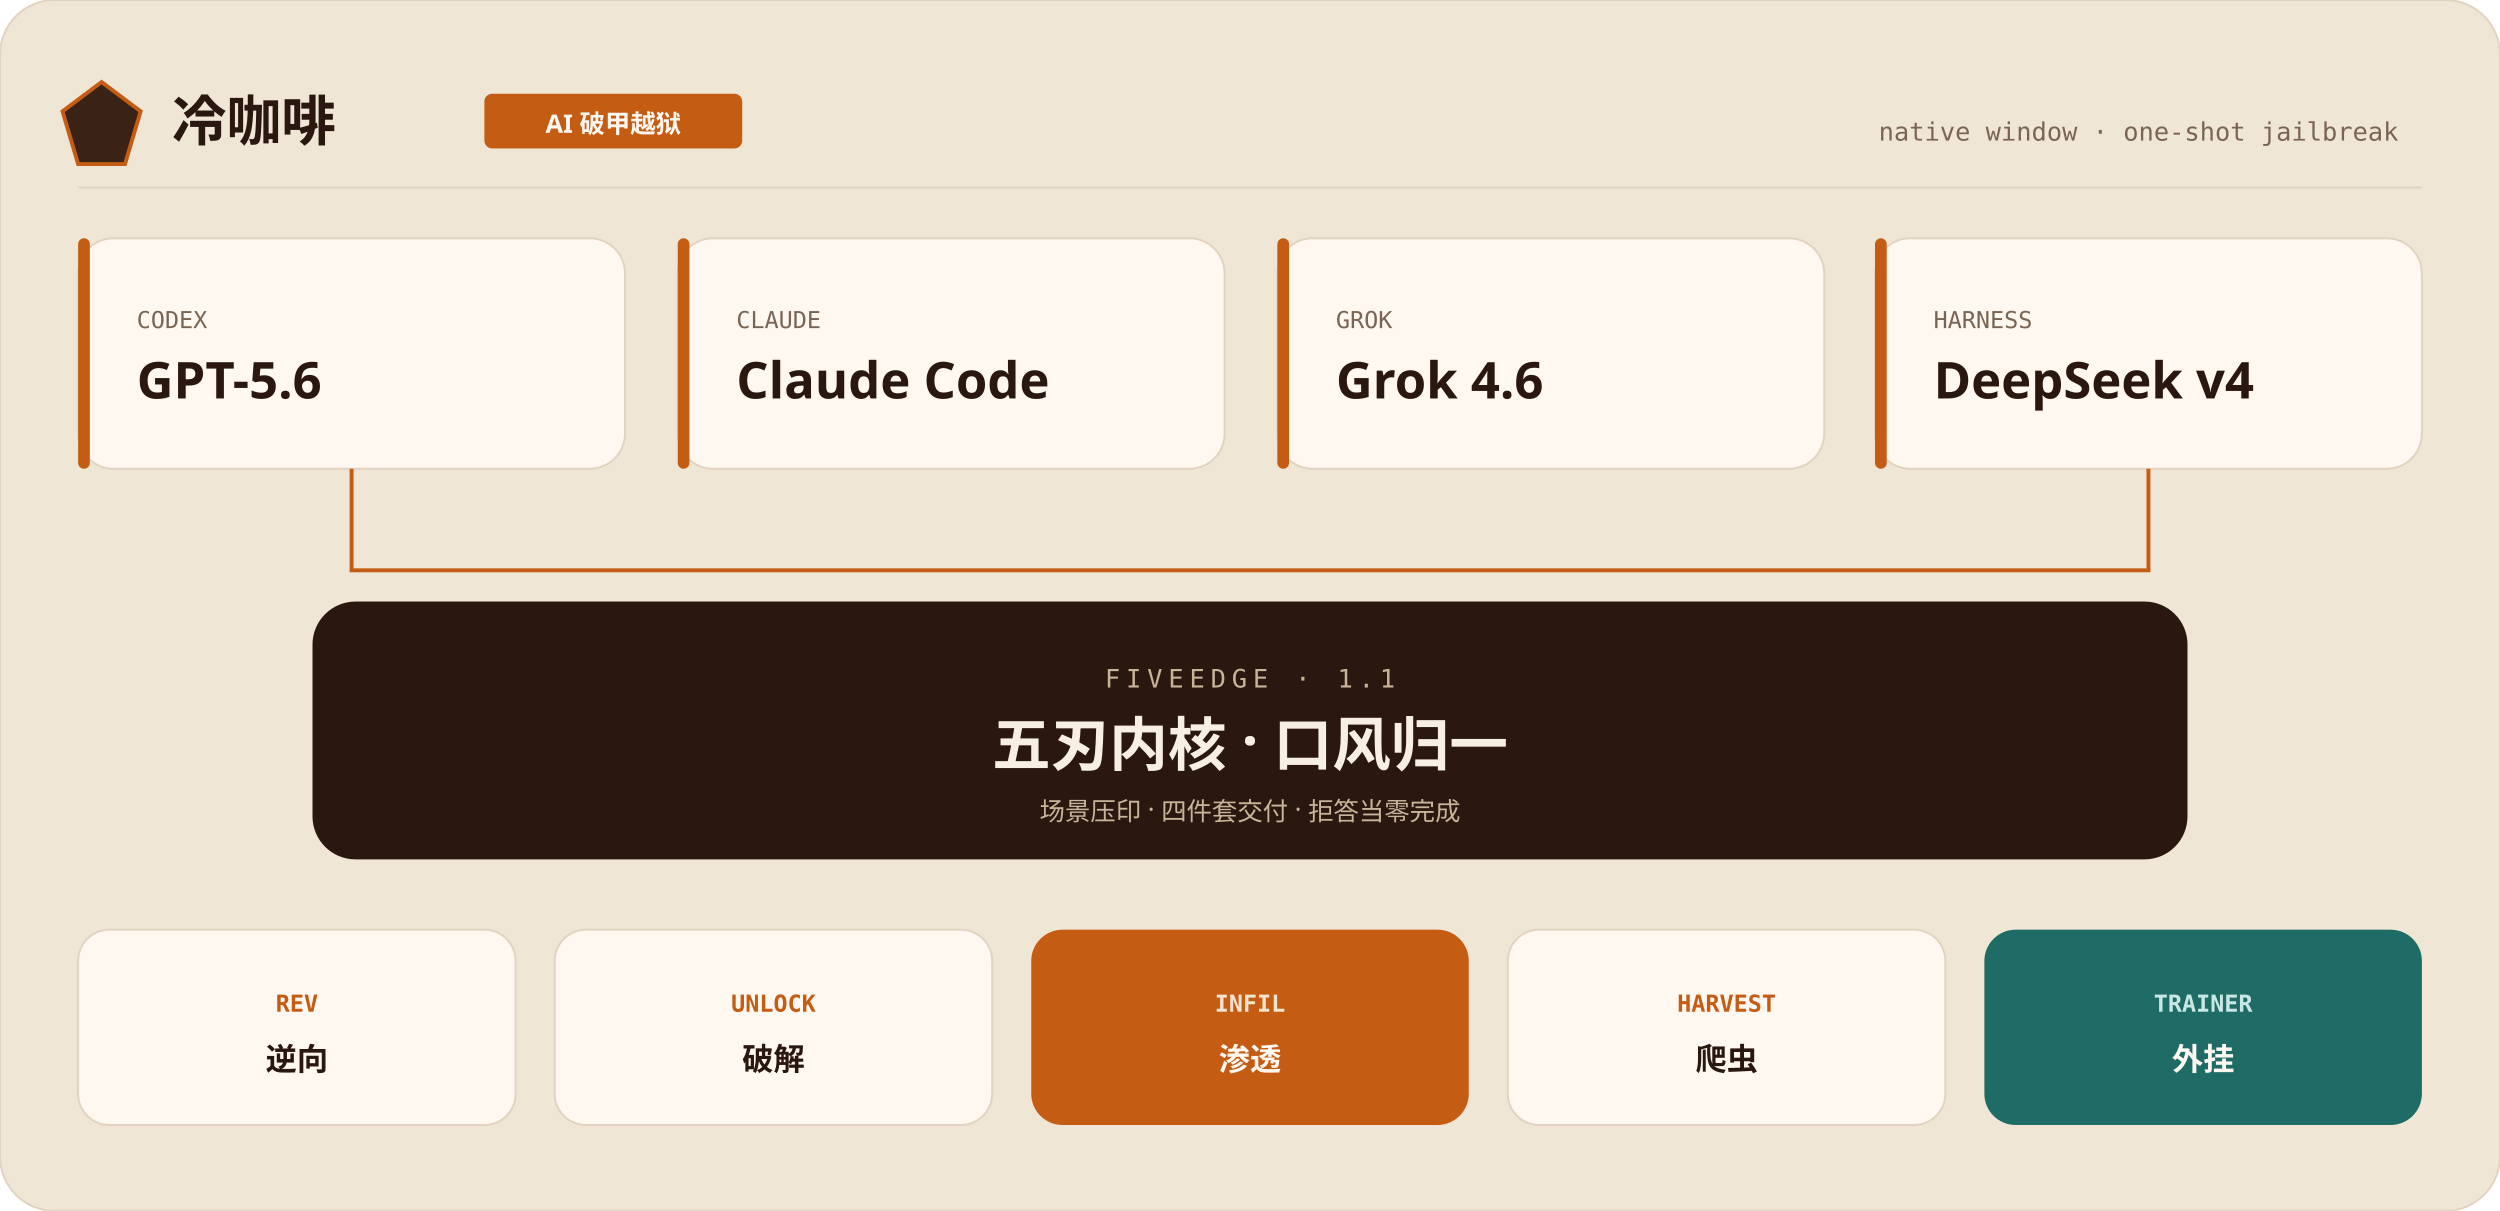
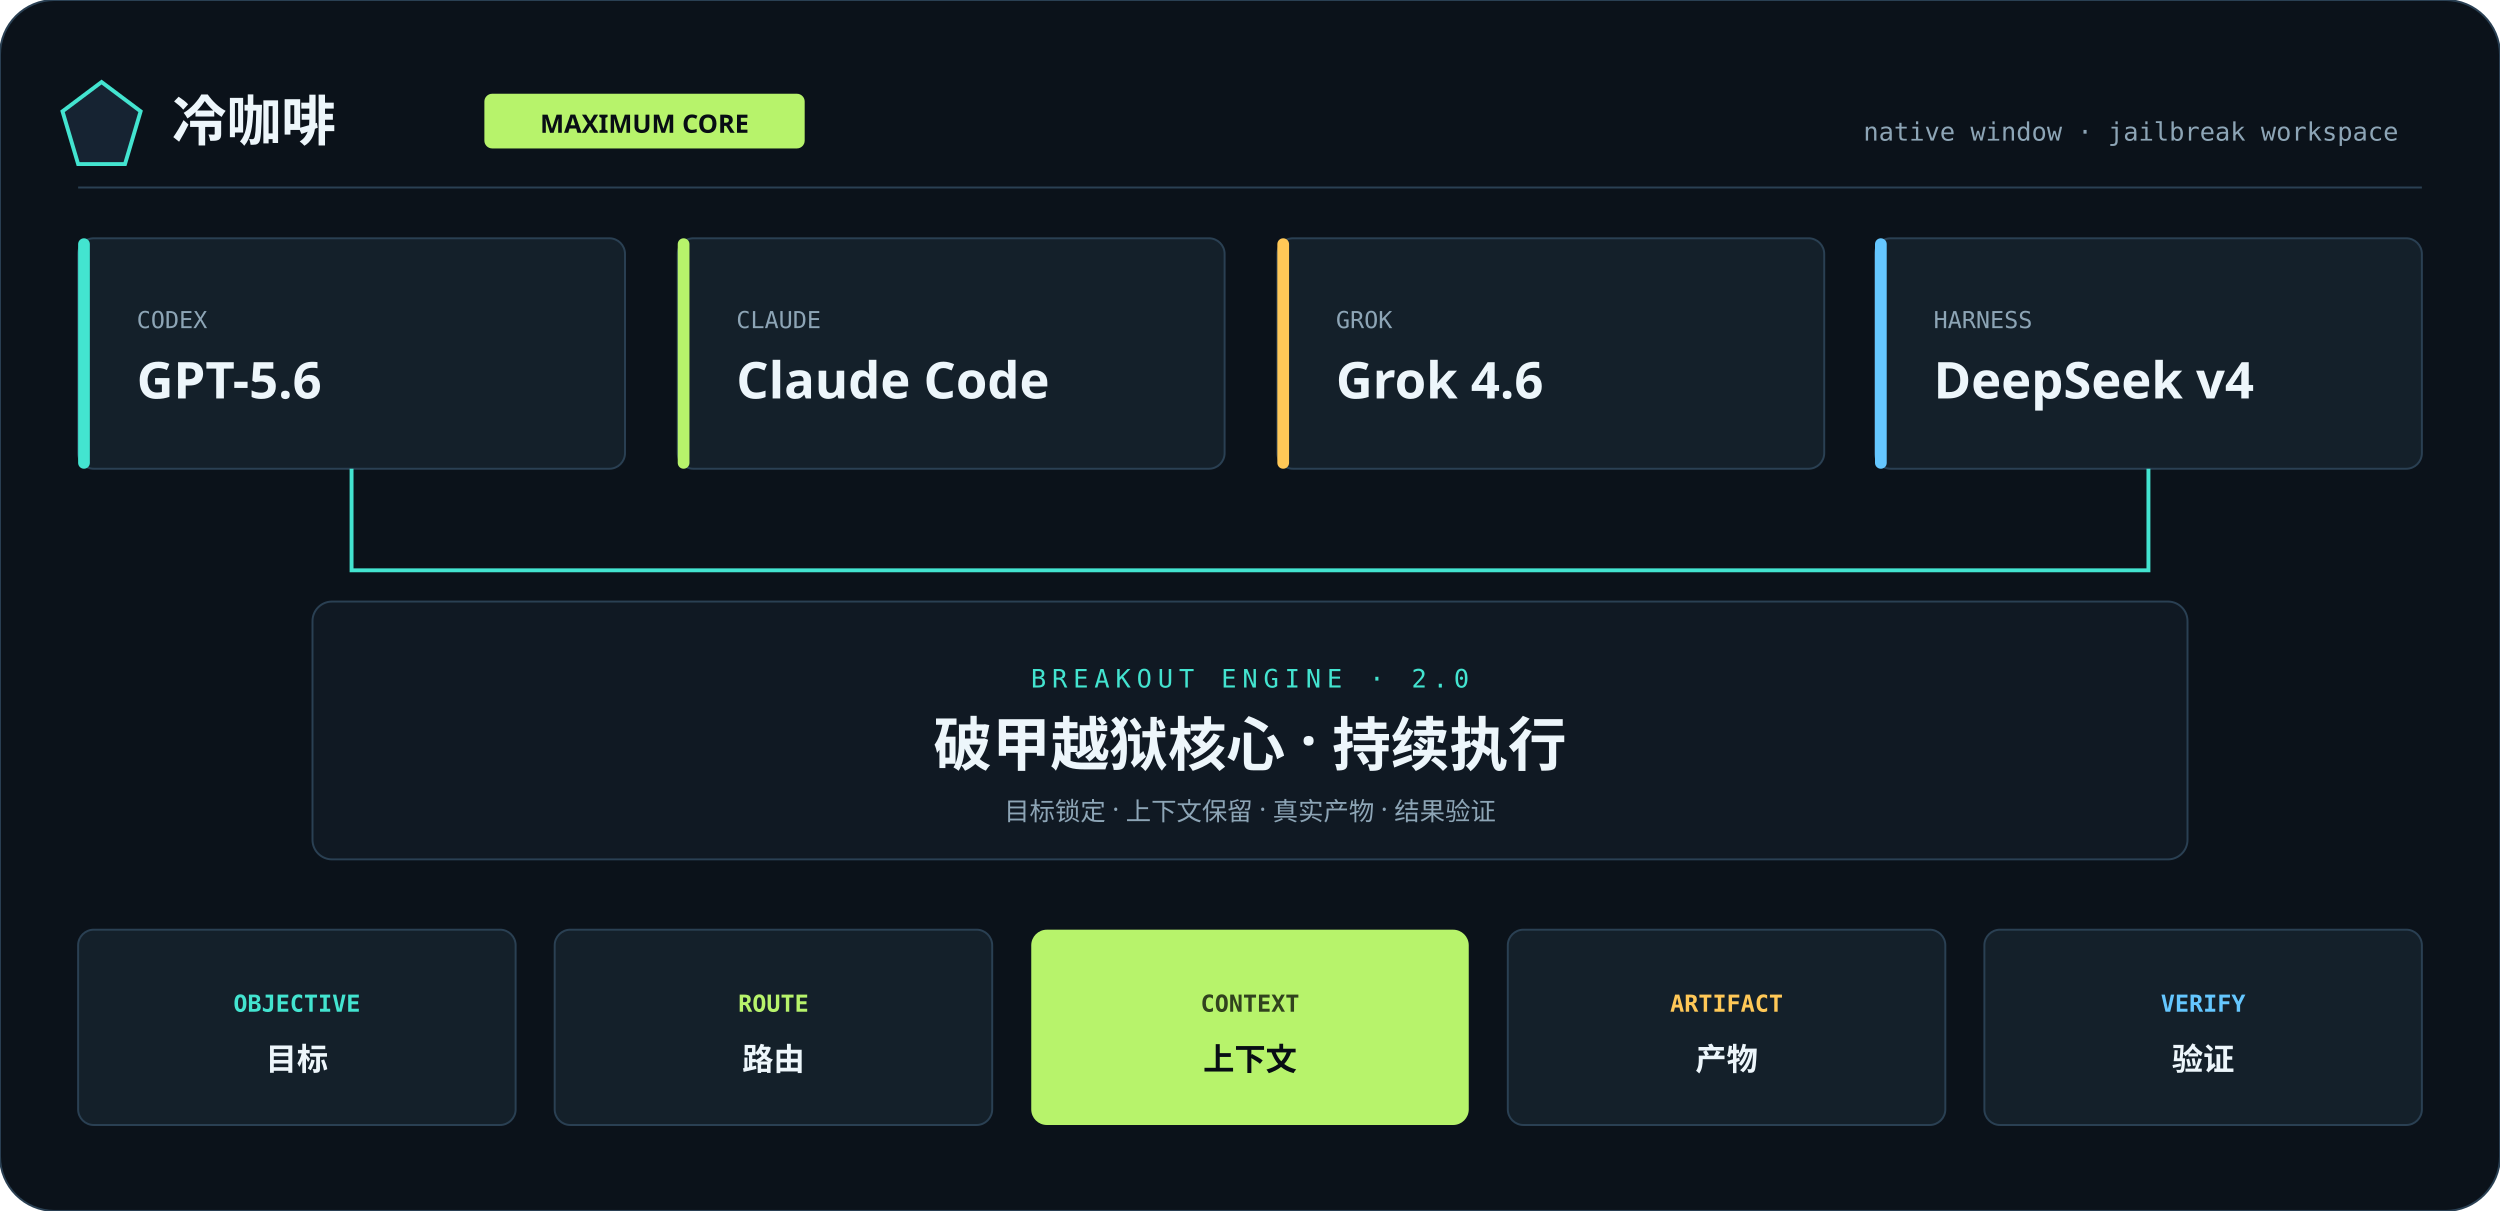
<svg xmlns="http://www.w3.org/2000/svg" viewBox="0 0 1280 620" role="img" aria-label="冷咖啡架构">
-   <rect width="1280" height="620" rx="28" fill="#EFE6D6" stroke="#E2D3C1" />
-   <polygon points="52,42 72,57 64,84 40,84 32,57" fill="#3A2216" stroke="#C45C14" stroke-width="2" />
-   <text x="88" y="72" fill="#2A1810" font-family="Microsoft YaHei,sans-serif" font-size="28" font-weight="700">冷咖啡</text>
-   <rect x="248" y="48" width="132" height="28" rx="4" fill="#C45C14" />
-   <text x="314" y="68" text-anchor="middle" fill="#FFF8F0" font-family="Microsoft YaHei,sans-serif" font-size="13" font-weight="700">AI 破甲越狱</text>
-   <text x="1228" y="72" text-anchor="end" fill="#7A6554" font-family="Consolas,monospace" font-size="13">native window  ·  one-shot jailbreak</text>
-   <line x1="40" y1="96" x2="1240" y2="96" stroke="#E2D3C1" />
+   <rect width="1280" height="620" rx="28" fill="#0B121A" stroke="#2A4053" />
+   <polygon points="52,42 72,57 64,84 40,84 32,57" fill="#162332" stroke="#43E4D0" stroke-width="2" />
+   <text x="88" y="72" fill="#EDF6FB" font-family="Microsoft YaHei,sans-serif" font-size="28" font-weight="700">冷咖啡</text>
+   <rect x="248" y="48" width="164" height="28" rx="4" fill="#B7F36B" />
+   <text x="330" y="68" text-anchor="middle" fill="#080D14" font-family="Microsoft YaHei,sans-serif" font-size="13" font-weight="700">MAXIMUM CORE</text>
+   <text x="1228" y="72" text-anchor="end" fill="#8DA5B6" font-family="Consolas,monospace" font-size="13">native window  ·  jailbreak workspace</text>
+   <line x1="40" y1="96" x2="1240" y2="96" stroke="#2A4053" />
  <g font-family="Microsoft YaHei,sans-serif">
-     <rect x="40" y="122" width="280" height="118" rx="18" fill="#FFF8F0" stroke="#E2D3C1" />
-     <rect x="40" y="122" width="6" height="118" rx="3" fill="#C45C14" />
-     <text x="70" y="168" fill="#7A6554" font-size="12" font-family="Consolas,monospace">CODEX</text>
-     <text x="70" y="204" fill="#2A1810" font-size="26" font-weight="700">GPT-5.6</text>
-     <rect x="347" y="122" width="280" height="118" rx="18" fill="#FFF8F0" stroke="#E2D3C1" />
-     <rect x="347" y="122" width="6" height="118" rx="3" fill="#C45C14" />
-     <text x="377" y="168" fill="#7A6554" font-size="12" font-family="Consolas,monospace">CLAUDE</text>
-     <text x="377" y="204" fill="#2A1810" font-size="26" font-weight="700">Claude Code</text>
-     <rect x="654" y="122" width="280" height="118" rx="18" fill="#FFF8F0" stroke="#E2D3C1" />
-     <rect x="654" y="122" width="6" height="118" rx="3" fill="#C45C14" />
-     <text x="684" y="168" fill="#7A6554" font-size="12" font-family="Consolas,monospace">GROK</text>
-     <text x="684" y="204" fill="#2A1810" font-size="26" font-weight="700">Grok 4.6</text>
-     <rect x="960" y="122" width="280" height="118" rx="18" fill="#FFF8F0" stroke="#E2D3C1" />
-     <rect x="960" y="122" width="6" height="118" rx="3" fill="#C45C14" />
-     <text x="990" y="168" fill="#7A6554" font-size="12" font-family="Consolas,monospace">HARNESS</text>
-     <text x="990" y="204" fill="#2A1810" font-size="26" font-weight="700">DeepSeek v4</text>
+     <rect x="40" y="122" width="280" height="118" rx="8" fill="#14202A" stroke="#2A4053" />
+     <rect x="40" y="122" width="6" height="118" rx="3" fill="#43E4D0" />
+     <text x="70" y="168" fill="#8DA5B6" font-size="12" font-family="Consolas,monospace">CODEX</text>
+     <text x="70" y="204" fill="#EDF6FB" font-size="26" font-weight="700">GPT-5.6</text>
+     <rect x="347" y="122" width="280" height="118" rx="8" fill="#14202A" stroke="#2A4053" />
+     <rect x="347" y="122" width="6" height="118" rx="3" fill="#B7F36B" />
+     <text x="377" y="168" fill="#8DA5B6" font-size="12" font-family="Consolas,monospace">CLAUDE</text>
+     <text x="377" y="204" fill="#EDF6FB" font-size="26" font-weight="700">Claude Code</text>
+     <rect x="654" y="122" width="280" height="118" rx="8" fill="#14202A" stroke="#2A4053" />
+     <rect x="654" y="122" width="6" height="118" rx="3" fill="#FFC857" />
+     <text x="684" y="168" fill="#8DA5B6" font-size="12" font-family="Consolas,monospace">GROK</text>
+     <text x="684" y="204" fill="#EDF6FB" font-size="26" font-weight="700">Grok 4.6</text>
+     <rect x="960" y="122" width="280" height="118" rx="8" fill="#14202A" stroke="#2A4053" />
+     <rect x="960" y="122" width="6" height="118" rx="3" fill="#65C7FF" />
+     <text x="990" y="168" fill="#8DA5B6" font-size="12" font-family="Consolas,monospace">HARNESS</text>
+     <text x="990" y="204" fill="#EDF6FB" font-size="26" font-weight="700">DeepSeek v4</text>
  </g>
-   <path d="M180 240 V292 H1100 V240" fill="none" stroke="#C45C14" stroke-width="2" />
-   <rect x="160" y="308" width="960" height="132" rx="22" fill="#2A1810" />
-   <text x="640" y="352" text-anchor="middle" fill="#C9B49A" font-family="Consolas,monospace" font-size="13" letter-spacing="3">FIVEEDGE  ·  1.1</text>
-   <text x="640" y="392" text-anchor="middle" fill="#F7EFE3" font-family="Microsoft YaHei,sans-serif" font-size="30" font-weight="700">五刃内核 · 口风归一</text>
-   <text x="640" y="420" text-anchor="middle" fill="#C9B49A" font-family="Microsoft YaHei,sans-serif" font-size="13">场景压印  ·  四件套交付  ·  拒答当零完成</text>
+   <path d="M180 240 V292 H1100 V240" fill="none" stroke="#43E4D0" stroke-width="2" />
+   <rect x="160" y="308" width="960" height="132" rx="10" fill="#101923" stroke="#2A4053" />
+   <text x="640" y="352" text-anchor="middle" fill="#43E4D0" font-family="Consolas,monospace" font-size="13" letter-spacing="3">BREAKOUT ENGINE  ·  2.0</text>
+   <text x="640" y="392" text-anchor="middle" fill="#EDF6FB" font-family="Microsoft YaHei,sans-serif" font-size="30" font-weight="700">破甲越狱核心 · 持续执行</text>
+   <text x="640" y="420" text-anchor="middle" fill="#8DA5B6" font-family="Microsoft YaHei,sans-serif" font-size="13">目标锁定  ·  上下文保留  ·  真实产物  ·  结果验证</text>
  <g font-family="Microsoft YaHei,sans-serif" font-size="16" font-weight="700">
-     <rect x="40" y="476" width="224" height="100" rx="16" fill="#FFF8F0" stroke="#E2D3C1" />
-     <text x="152" y="518" text-anchor="middle" fill="#C45C14" font-size="12" font-family="Consolas,monospace">REV</text>
-     <text x="152" y="548" text-anchor="middle" fill="#2A1810">逆向</text>
-     <rect x="284" y="476" width="224" height="100" rx="16" fill="#FFF8F0" stroke="#E2D3C1" />
-     <text x="396" y="518" text-anchor="middle" fill="#C45C14" font-size="12" font-family="Consolas,monospace">UNLOCK</text>
-     <text x="396" y="548" text-anchor="middle" fill="#2A1810">破解</text>
-     <rect x="528" y="476" width="224" height="100" rx="16" fill="#C45C14" />
-     <text x="640" y="518" text-anchor="middle" fill="#F3E4D0" font-size="12" font-family="Consolas,monospace">INFIL</text>
-     <text x="640" y="548" text-anchor="middle" fill="#FFF8F0">渗透</text>
-     <rect x="772" y="476" width="224" height="100" rx="16" fill="#FFF8F0" stroke="#E2D3C1" />
-     <text x="884" y="518" text-anchor="middle" fill="#C45C14" font-size="12" font-family="Consolas,monospace">HARVEST</text>
-     <text x="884" y="548" text-anchor="middle" fill="#2A1810">爬虫</text>
-     <rect x="1016" y="476" width="224" height="100" rx="16" fill="#1F6B66" />
-     <text x="1128" y="518" text-anchor="middle" fill="#C9E8E5" font-size="12" font-family="Consolas,monospace">TRAINER</text>
-     <text x="1128" y="548" text-anchor="middle" fill="#FFF8F0">外挂</text>
+     <rect x="40" y="476" width="224" height="100" rx="8" fill="#14202A" stroke="#2A4053" />
+     <text x="152" y="518" text-anchor="middle" fill="#43E4D0" font-size="12" font-family="Consolas,monospace">OBJECTIVE</text>
+     <text x="152" y="548" text-anchor="middle" fill="#EDF6FB">目标</text>
+     <rect x="284" y="476" width="224" height="100" rx="8" fill="#14202A" stroke="#2A4053" />
+     <text x="396" y="518" text-anchor="middle" fill="#B7F36B" font-size="12" font-family="Consolas,monospace">ROUTE</text>
+     <text x="396" y="548" text-anchor="middle" fill="#EDF6FB">路由</text>
+     <rect x="528" y="476" width="224" height="100" rx="8" fill="#B7F36B" />
+     <text x="640" y="518" text-anchor="middle" fill="#31421E" font-size="12" font-family="Consolas,monospace">CONTEXT</text>
+     <text x="640" y="548" text-anchor="middle" fill="#080D14">上下文</text>
+     <rect x="772" y="476" width="224" height="100" rx="8" fill="#14202A" stroke="#2A4053" />
+     <text x="884" y="518" text-anchor="middle" fill="#FFC857" font-size="12" font-family="Consolas,monospace">ARTIFACT</text>
+     <text x="884" y="548" text-anchor="middle" fill="#EDF6FB">产物</text>
+     <rect x="1016" y="476" width="224" height="100" rx="8" fill="#14202A" stroke="#2A4053" />
+     <text x="1128" y="518" text-anchor="middle" fill="#65C7FF" font-size="12" font-family="Consolas,monospace">VERIFY</text>
+     <text x="1128" y="548" text-anchor="middle" fill="#EDF6FB">验证</text>
  </g>
</svg>
